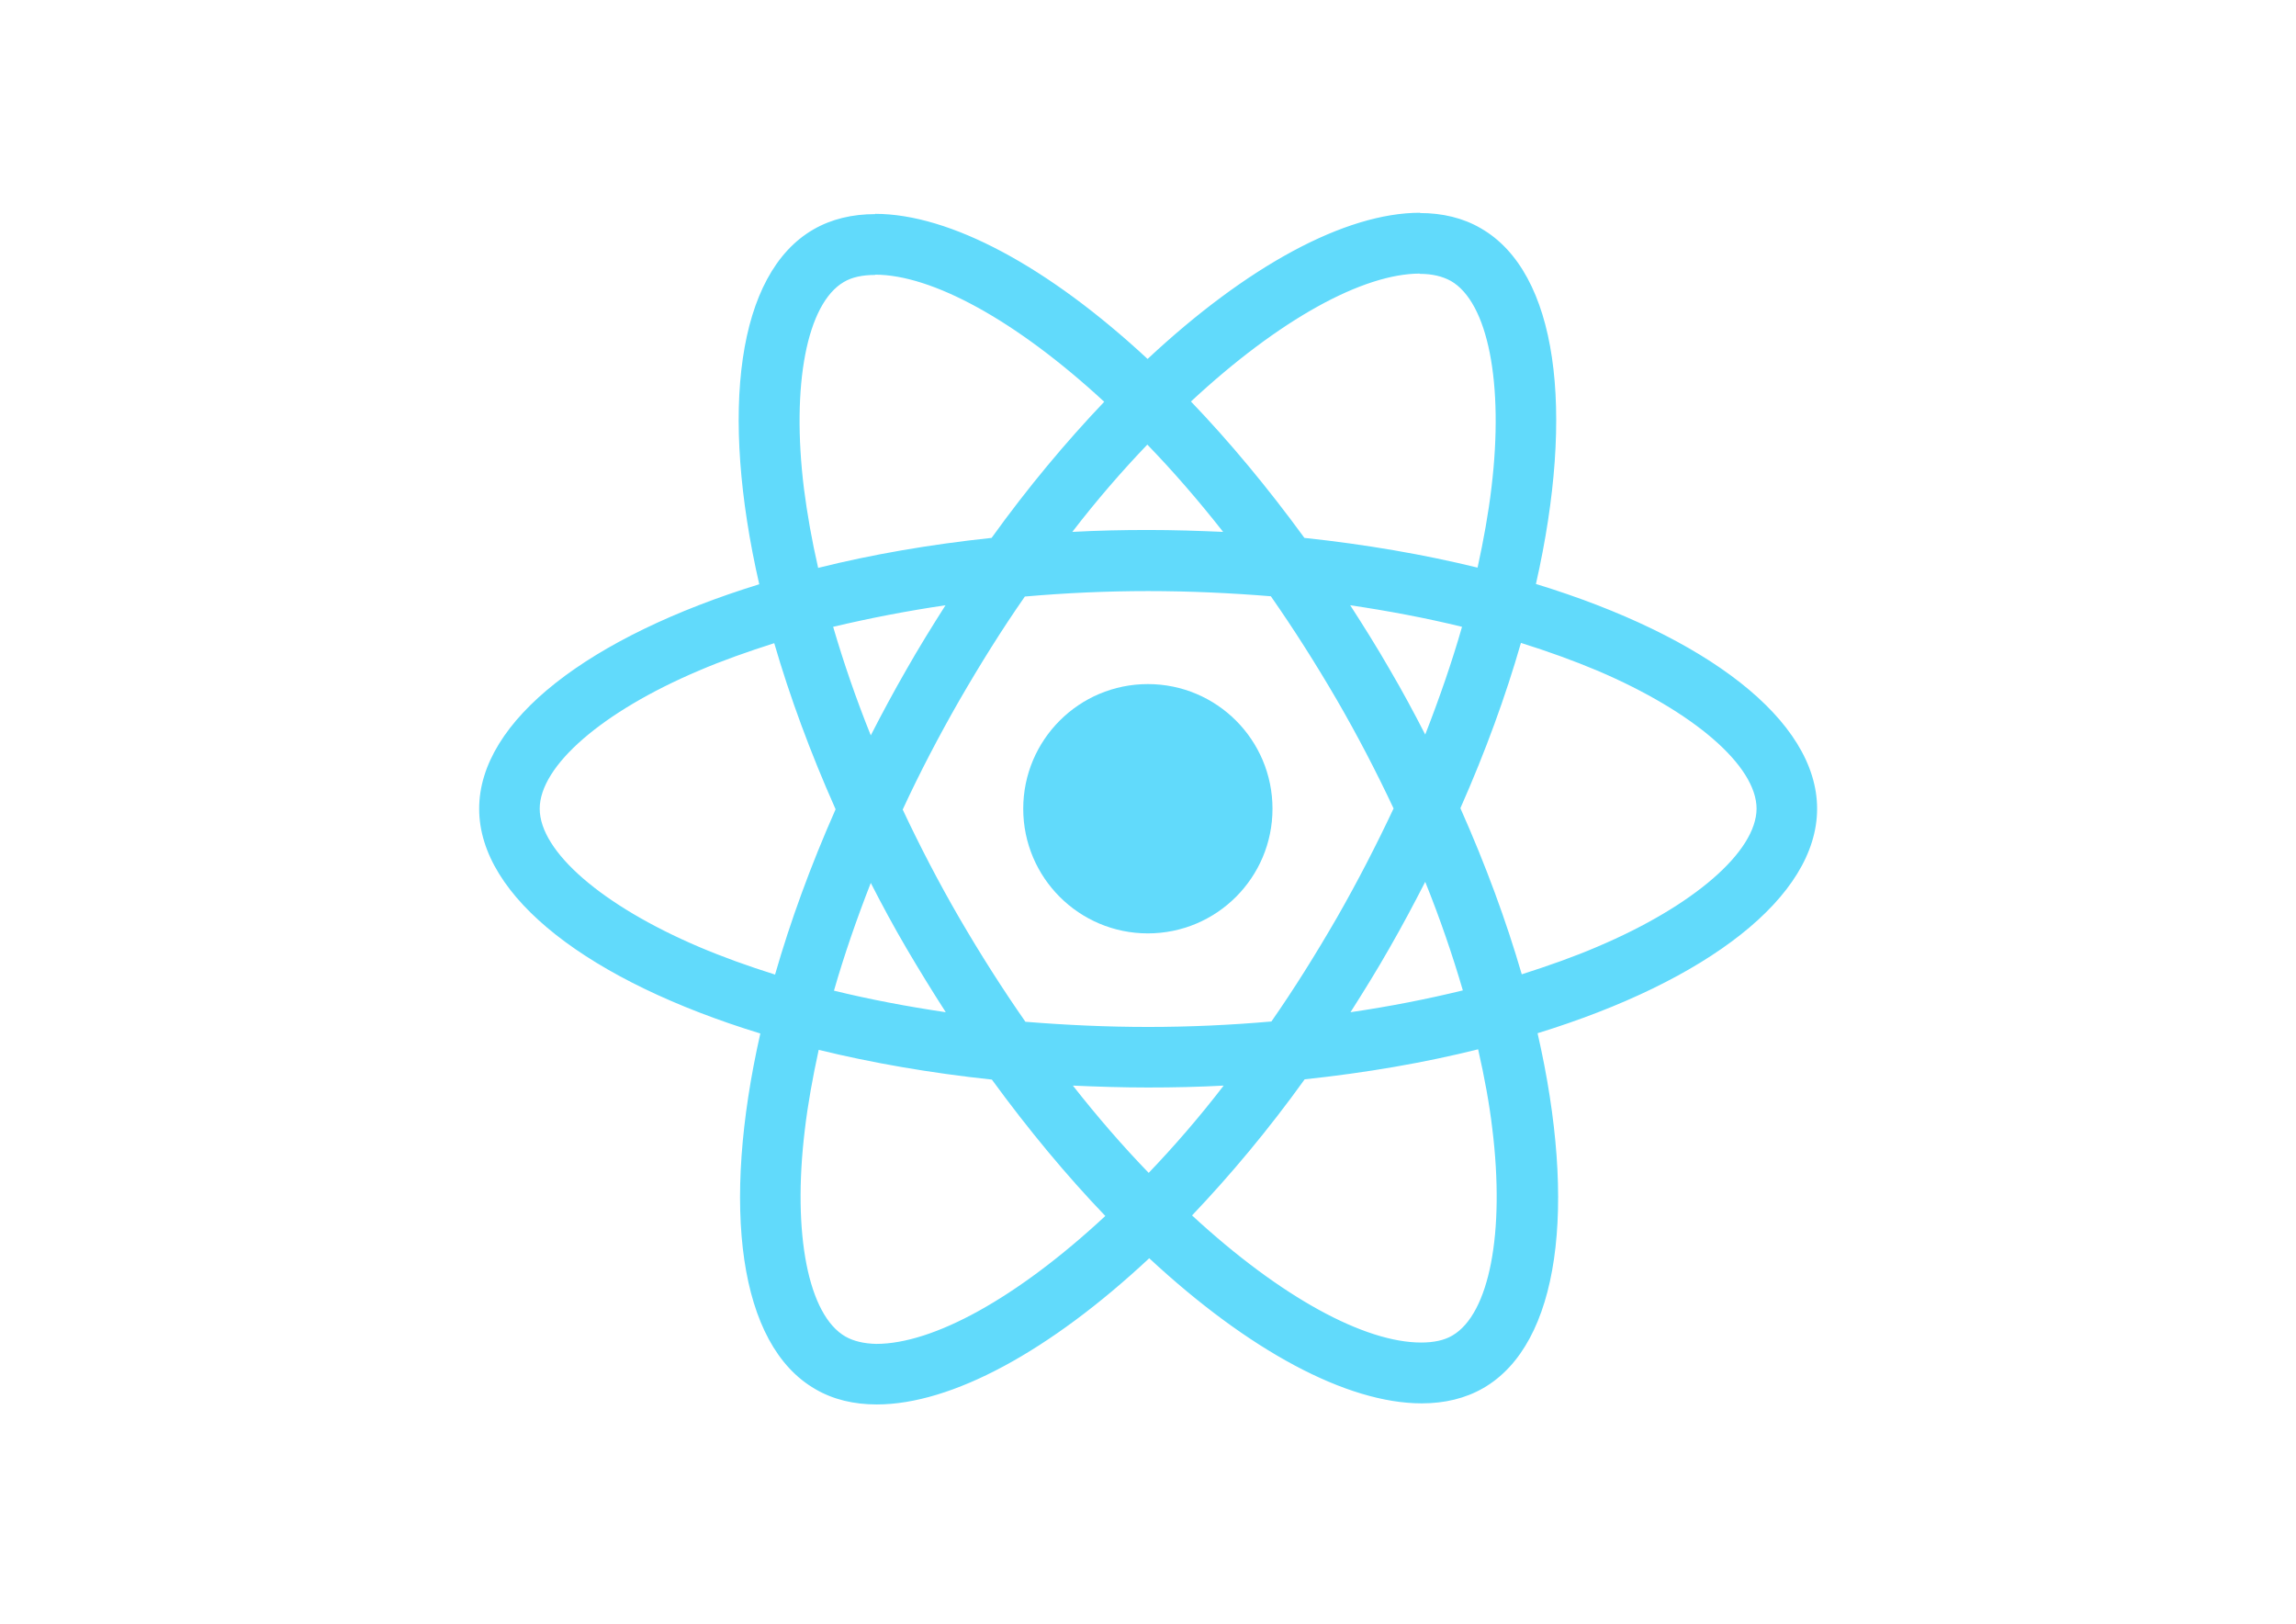
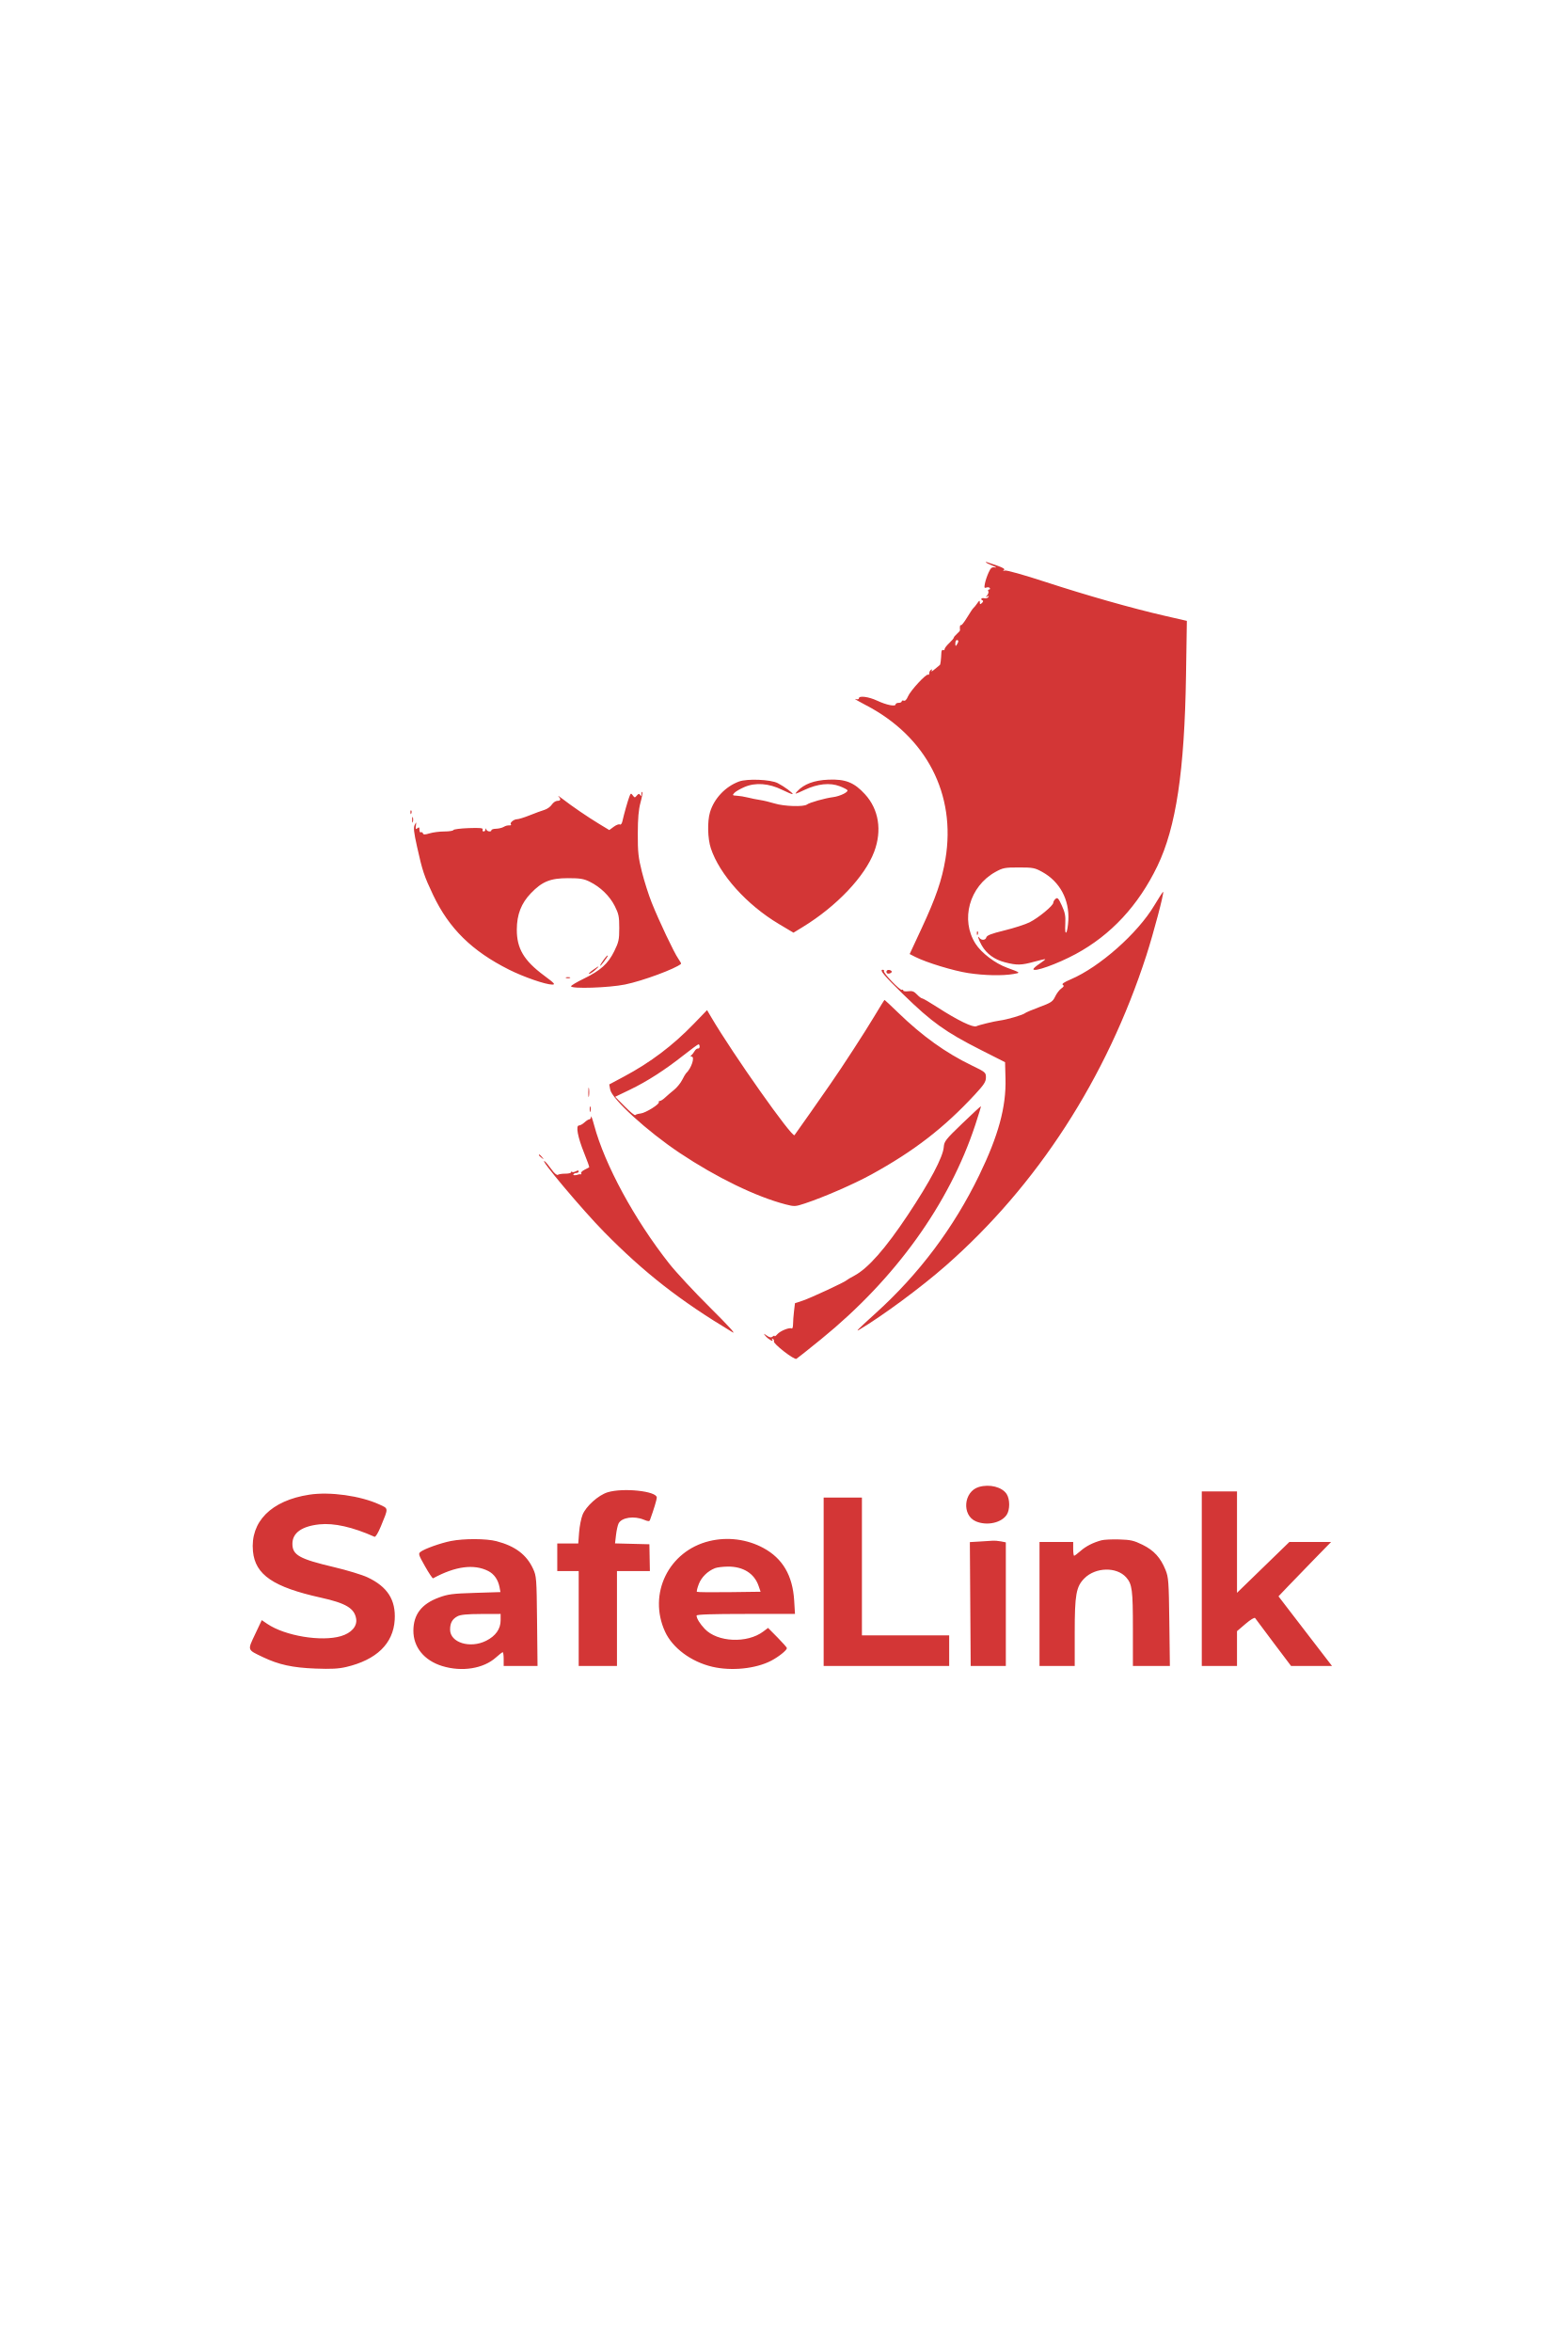
- <svg xmlns="http://www.w3.org/2000/svg" viewBox="0 0 841.9 595.3">
-   <g fill="#61DAFB">
-     <path d="M666.3 296.5c0-32.5-40.7-63.3-103.1-82.4 14.4-63.6 8-114.2-20.2-130.4-6.5-3.8-14.1-5.6-22.4-5.6v22.3c4.6 0 8.3.9 11.4 2.6 13.6 7.8 19.5 37.5 14.9 75.7-1.1 9.4-2.9 19.3-5.1 29.4-19.6-4.8-41-8.5-63.5-10.9-13.5-18.5-27.5-35.3-41.6-50 32.6-30.3 63.2-46.9 84-46.9V78c-27.5 0-63.5 19.6-99.9 53.6-36.4-33.8-72.4-53.2-99.9-53.2v22.3c20.7 0 51.4 16.5 84 46.6-14 14.7-28 31.4-41.3 49.9-22.6 2.4-44 6.1-63.6 11-2.3-10-4-19.7-5.2-29-4.7-38.2 1.1-67.9 14.6-75.8 3-1.8 6.9-2.6 11.5-2.6V78.5c-8.4 0-16 1.8-22.6 5.6-28.1 16.2-34.4 66.7-19.9 130.1-62.2 19.2-102.7 49.9-102.7 82.3 0 32.5 40.7 63.3 103.1 82.4-14.4 63.6-8 114.2 20.2 130.4 6.5 3.8 14.1 5.6 22.5 5.6 27.5 0 63.5-19.6 99.9-53.6 36.4 33.8 72.4 53.2 99.9 53.2 8.4 0 16-1.8 22.6-5.6 28.1-16.2 34.4-66.7 19.9-130.1 62-19.1 102.5-49.9 102.5-82.3zm-130.2-66.7c-3.7 12.9-8.3 26.2-13.5 39.5-4.1-8-8.4-16-13.1-24-4.6-8-9.5-15.8-14.4-23.4 14.2 2.1 27.9 4.7 41 7.9zm-45.8 106.5c-7.8 13.5-15.8 26.3-24.1 38.2-14.9 1.3-30 2-45.2 2-15.1 0-30.2-.7-45-1.9-8.3-11.9-16.4-24.6-24.2-38-7.6-13.1-14.5-26.4-20.8-39.8 6.2-13.4 13.2-26.8 20.7-39.9 7.8-13.5 15.8-26.3 24.1-38.2 14.9-1.3 30-2 45.2-2 15.1 0 30.2.7 45 1.9 8.3 11.9 16.4 24.6 24.2 38 7.6 13.1 14.5 26.4 20.8 39.8-6.3 13.4-13.2 26.8-20.7 39.9zm32.3-13c5.4 13.4 10 26.8 13.8 39.8-13.1 3.2-26.9 5.9-41.2 8 4.9-7.7 9.8-15.6 14.4-23.7 4.6-8 8.9-16.1 13-24.1zM421.2 430c-9.3-9.6-18.6-20.3-27.8-32 9 .4 18.2.7 27.5.7 9.4 0 18.7-.2 27.8-.7-9 11.7-18.3 22.4-27.5 32zm-74.4-58.9c-14.2-2.1-27.9-4.7-41-7.9 3.7-12.9 8.3-26.2 13.5-39.5 4.1 8 8.4 16 13.1 24 4.7 8 9.5 15.8 14.4 23.4zM420.7 163c9.3 9.6 18.6 20.3 27.8 32-9-.4-18.2-.7-27.5-.7-9.4 0-18.7.2-27.8.7 9-11.7 18.3-22.4 27.5-32zm-74 58.9c-4.9 7.7-9.8 15.6-14.4 23.7-4.6 8-8.9 16-13 24-5.4-13.4-10-26.8-13.8-39.8 13.1-3.1 26.9-5.8 41.2-7.9zm-90.5 125.2c-35.4-15.1-58.3-34.9-58.3-50.6 0-15.7 22.9-35.6 58.3-50.6 8.6-3.7 18-7 27.7-10.1 5.7 19.6 13.2 40 22.5 60.9-9.2 20.8-16.6 41.1-22.2 60.6-9.9-3.1-19.3-6.5-28-10.2zM310 490c-13.6-7.8-19.5-37.5-14.9-75.7 1.1-9.4 2.9-19.3 5.1-29.4 19.6 4.8 41 8.5 63.5 10.9 13.5 18.5 27.5 35.3 41.6 50-32.6 30.3-63.2 46.9-84 46.9-4.5-.1-8.3-1-11.3-2.7zm237.2-76.2c4.7 38.2-1.1 67.9-14.6 75.8-3 1.8-6.9 2.6-11.5 2.6-20.7 0-51.4-16.5-84-46.6 14-14.7 28-31.4 41.3-49.9 22.6-2.4 44-6.1 63.6-11 2.3 10.1 4.1 19.8 5.2 29.1zm38.5-66.7c-8.6 3.7-18 7-27.7 10.1-5.7-19.6-13.2-40-22.5-60.9 9.2-20.8 16.6-41.1 22.2-60.6 9.9 3.1 19.3 6.5 28.1 10.2 35.4 15.1 58.3 34.9 58.3 50.6-.1 15.7-23 35.6-58.4 50.6zM320.8 78.4z" />
-     <circle cx="420.9" cy="296.5" r="45.7" />
-     <path d="M520.5 78.1z" />
-   </g>
+ <svg xmlns="http://www.w3.org/2000/svg" width="1024" height="1536" viewBox="0 0 1024 1536" version="1.1">
+   <path d="M 644.075 367.332 C 644.391 367.691, 646.416 368.669, 648.575 369.507 C 650.734 370.345, 651.375 370.827, 650 370.579 C 647.905 370.200, 647.219 370.732, 645.766 373.857 C 644.813 375.909, 643.729 379.105, 643.358 380.961 C 642.787 383.817, 642.933 384.240, 644.309 383.712 C 645.204 383.368, 646.202 383.518, 646.527 384.044 C 646.852 384.570, 646.615 385, 646 385 C 645.385 385, 645.172 385.470, 645.527 386.044 C 645.882 386.618, 645.571 387.829, 644.836 388.736 C 643.709 390.126, 643.720 390.251, 644.905 389.537 C 645.894 388.941, 646.082 389.058, 645.542 389.933 C 645.120 390.616, 643.925 390.952, 642.887 390.681 C 641.027 390.194, 640.149 391.519, 641.901 392.167 C 642.397 392.350, 642.172 393.080, 641.401 393.789 C 640.242 394.856, 640 394.775, 640 393.317 C 640 391.914, 639.655 392.059, 638.308 394.027 C 637.377 395.387, 636.282 396.733, 635.875 397.018 C 635.467 397.302, 633.589 400.100, 631.701 403.235 C 629.814 406.371, 627.983 408.650, 627.634 408.301 C 627.100 407.767, 626.817 409.397, 627.066 411.576 C 627.102 411.892, 626.202 412.958, 625.066 413.943 C 623.930 414.928, 623 416.064, 623 416.466 C 623 416.868, 621.650 418.459, 620 420 C 618.350 421.541, 617 423.323, 617 423.960 C 617 424.597, 616.550 424.840, 616 424.500 C 615.450 424.160, 614.955 424.921, 614.901 426.191 C 614.705 430.755, 614.300 434.030, 613.904 434.263 C 613.682 434.393, 612.190 435.625, 610.589 437 C 608.988 438.375, 608.045 438.868, 608.493 438.095 C 609.042 437.150, 608.931 436.924, 608.155 437.405 C 607.520 437.797, 607 438.793, 607 439.618 C 607 440.443, 606.635 440.892, 606.189 440.617 C 604.971 439.864, 594.627 451.072, 593.070 454.831 C 592.222 456.879, 591.206 457.909, 590.357 457.584 C 589.611 457.297, 589 457.499, 589 458.031 C 589 458.564, 588.100 459, 587 459 C 585.900 459, 585 459.454, 585 460.010 C 585 461.616, 578.988 460.408, 573 457.600 C 567.382 454.964, 561 454.149, 561 456.067 C 561 456.703, 560.091 456.868, 558.750 456.474 C 557.513 456.111, 560.491 457.877, 565.368 460.399 C 605.032 480.912, 624.626 518.675, 617.553 560.975 C 615.236 574.831, 611.341 586.164, 601.985 606.276 L 594.181 623.052 597.840 624.913 C 605.140 628.626, 622.900 634.034, 632.588 635.494 C 643.193 637.093, 654.700 637.326, 662 636.090 C 666.814 635.275, 666.825 635.287, 657.775 631.972 C 650.015 629.130, 641.066 622.337, 637.259 616.399 C 627.162 600.654, 633.163 578.874, 650.196 569.438 C 655.073 566.737, 656.306 566.500, 665.500 566.500 C 674.716 566.500, 675.920 566.733, 680.855 569.466 C 692.285 575.797, 698.591 587.537, 697.827 601.062 C 697.612 604.858, 697.001 608.401, 696.468 608.936 C 695.844 609.564, 695.619 607.627, 695.834 603.478 C 696.107 598.223, 695.696 596.016, 693.584 591.402 C 691.389 586.608, 690.773 585.944, 689.499 587 C 688.675 587.685, 688 588.830, 688 589.545 C 688 591.432, 678.283 599.441, 672.478 602.339 C 669.740 603.705, 662.371 606.083, 656.102 607.621 C 647.401 609.757, 644.591 610.847, 644.231 612.226 C 643.742 614.093, 641.057 614.258, 639.765 612.500 C 638.086 610.214, 639.159 613.721, 641.266 617.405 C 644.434 622.943, 649.559 626.671, 656.460 628.457 C 664.205 630.462, 667.090 630.403, 675.507 628.069 C 679.337 627.007, 682.599 626.266, 682.756 626.423 C 682.913 626.579, 681.232 627.905, 679.020 629.368 C 676.809 630.831, 675 632.424, 675 632.908 C 675 635.116, 690.562 629.567, 702.637 623.054 C 725.658 610.637, 743.593 591.324, 756.002 565.588 C 768.205 540.281, 773.726 503.494, 774.701 440.984 L 775.256 405.468 760.878 402.170 C 739.423 397.248, 710.088 388.923, 682.647 379.968 C 668.701 375.416, 657.402 372.246, 656.348 372.588 C 655.100 372.994, 654.904 372.897, 655.743 372.289 C 656.604 371.667, 655.372 370.819, 651.743 369.536 C 643.832 366.738, 643.455 366.630, 644.075 367.332 M 624.015 420.250 C 624.028 422.069, 624.216 422.213, 625 421 C 626.253 419.061, 626.253 418, 625 418 C 624.450 418, 624.007 419.012, 624.015 420.250 M 482.698 510.387 C 473.772 513.705, 466.439 521.471, 463.764 530.441 C 461.955 536.503, 462.219 547.653, 464.322 554 C 470.005 571.159, 487.780 590.927, 508.767 603.428 L 518.295 609.102 524.397 605.369 C 546.476 591.860, 564.985 572.346, 571.022 556.212 C 576.223 542.310, 574.021 528.561, 565.014 518.705 C 557.940 510.966, 552.273 508.706, 541.097 509.168 C 531.821 509.552, 525.221 512.007, 520.792 516.722 C 518.706 518.941, 519.028 518.882, 525.509 515.849 C 534.116 511.821, 542.076 510.994, 548.524 513.456 C 550.974 514.392, 553.224 515.553, 553.522 516.036 C 554.281 517.263, 548.636 520.011, 544.198 520.575 C 538.944 521.242, 528.753 524.115, 527.114 525.391 C 525.006 527.033, 512.192 526.628, 506 524.726 C 502.975 523.796, 498.700 522.771, 496.500 522.449 C 494.300 522.127, 490.700 521.403, 488.500 520.841 C 486.300 520.279, 483.070 519.748, 481.322 519.660 C 478.430 519.514, 478.280 519.351, 479.644 517.842 C 480.468 516.931, 483.439 515.197, 486.246 513.989 C 493.483 510.876, 502.239 511.525, 510.920 515.818 C 514.451 517.564, 517.518 518.815, 517.736 518.598 C 518.278 518.056, 512.273 513.635, 508 511.430 C 503.338 509.024, 488.060 508.394, 482.698 510.387 M 418.985 518.583 C 418.974 519.973, 418.743 520.143, 418.146 519.203 C 417.494 518.174, 417.042 518.245, 415.964 519.543 C 414.709 521.056, 414.508 521.048, 413.334 519.442 C 412.166 517.845, 411.982 517.916, 411.070 520.316 C 409.995 523.144, 407.551 531.797, 406.558 536.291 C 406.200 537.913, 405.495 538.806, 404.876 538.423 C 404.289 538.061, 402.498 538.735, 400.894 539.920 L 397.978 542.076 391.239 537.991 C 383.881 533.531, 373.780 526.631, 367.500 521.776 C 365.300 520.075, 364.063 519.294, 364.750 520.041 C 366.543 521.990, 366.295 523, 364.023 523 C 362.936 523, 361.314 524.117, 360.420 525.481 C 359.526 526.846, 357.378 528.381, 355.647 528.893 C 353.916 529.404, 349.602 530.987, 346.060 532.411 C 342.519 533.835, 338.774 535, 337.739 535 C 335.636 535, 332.754 537.421, 333.714 538.381 C 334.055 538.721, 333.808 539, 333.167 539 C 331.190 539, 330.563 539.163, 328.687 540.167 C 327.691 540.701, 325.553 541.175, 323.937 541.221 C 322.322 541.267, 321 541.686, 321 542.152 C 321 543.479, 318.225 543.145, 317.662 541.750 C 317.259 540.750, 317.142 540.750, 317.079 541.750 C 317.036 542.438, 316.502 543, 315.893 543 C 315.284 543, 315.005 542.429, 315.273 541.730 C 315.651 540.745, 313.608 540.537, 306.130 540.802 C 300.834 540.989, 296.350 541.560, 296.167 542.071 C 295.983 542.582, 293.336 543, 290.283 543 C 287.230 543, 282.912 543.545, 280.687 544.212 C 277.511 545.164, 276.554 545.162, 276.235 544.206 C 276.012 543.536, 275.418 543.242, 274.915 543.553 C 274.412 543.864, 274 543.136, 274 541.937 C 274 540.208, 273.717 539.990, 272.637 540.886 C 271.532 541.803, 271.346 541.496, 271.656 539.259 C 272.021 536.623, 271.987 536.598, 270.886 538.705 C 269.962 540.474, 270.274 543.342, 272.464 553.205 C 275.904 568.698, 277.064 572.170, 282.922 584.500 C 293.320 606.386, 308.281 621.097, 332.500 633.247 C 342.090 638.058, 356.395 643, 360.729 643 C 362.962 643, 362.169 642.121, 355.427 637.121 C 342.188 627.302, 337.516 619.419, 337.579 607 C 337.629 597.204, 340.461 589.916, 346.772 583.340 C 354.111 575.694, 359.513 573.500, 371 573.500 C 378.889 573.500, 381.291 573.889, 385.162 575.797 C 392.172 579.250, 398.220 585.106, 401.530 591.644 C 404.125 596.769, 404.495 598.563, 404.497 606.018 C 404.500 613.631, 404.151 615.246, 401.208 621.226 C 397.184 629.403, 392.288 633.804, 381.250 639.165 C 376.712 641.368, 373 643.583, 373 644.086 C 373 645.901, 397.687 645.102, 408.277 642.944 C 419.692 640.617, 441.230 632.664, 444.859 629.435 C 445.057 629.259, 444.242 627.744, 443.049 626.069 C 440.349 622.278, 430.505 601.525, 425.676 589.446 C 423.685 584.466, 420.819 575.466, 419.309 569.446 C 416.950 560.047, 416.566 556.521, 416.596 544.500 C 416.621 534.390, 417.115 528.733, 418.372 524.139 C 419.329 520.641, 419.862 517.529, 419.556 517.223 C 419.250 516.917, 418.993 517.529, 418.985 518.583 M 268.079 530.583 C 268.127 531.748, 268.364 531.985, 268.683 531.188 C 268.972 530.466, 268.936 529.603, 268.604 529.271 C 268.272 528.939, 268.036 529.529, 268.079 530.583 M 269.195 535.500 C 269.215 537.150, 269.439 537.704, 269.693 536.731 C 269.947 535.758, 269.930 534.408, 269.656 533.731 C 269.382 533.054, 269.175 533.850, 269.195 535.500 M 753.975 591.308 C 743.094 609.578, 718.179 631.599, 699.323 639.613 C 695.044 641.431, 693.349 642.600, 694.211 643.139 C 695.181 643.745, 694.937 644.340, 693.222 645.548 C 691.969 646.431, 690.167 648.806, 689.217 650.826 C 687.675 654.104, 686.574 654.839, 678.995 657.650 C 674.323 659.382, 670.050 661.194, 669.500 661.675 C 668.168 662.841, 657.874 665.843, 653 666.487 C 649.373 666.967, 639.346 669.402, 637.772 670.186 C 635.638 671.249, 625.462 666.310, 612.409 657.875 C 607.409 654.644, 602.874 652, 602.333 652 C 601.792 652, 600.270 650.852, 598.952 649.448 C 597.076 647.452, 595.842 646.993, 593.277 647.339 C 591.475 647.581, 590 647.353, 590 646.831 C 590 646.309, 589.609 646.124, 589.131 646.419 C 588.020 647.106, 576.699 635.297, 577.392 634.174 C 577.678 633.712, 577.280 633.333, 576.507 633.333 C 574.255 633.333, 577.596 637.301, 590.163 649.551 C 608.645 667.567, 617.659 674.019, 640.500 685.582 L 656.500 693.682 656.785 704.490 C 657.271 722.876, 652.146 741.679, 639.614 767.500 C 622.972 801.789, 600.376 831.908, 572.102 857.491 C 560.531 867.960, 558.478 870.020, 561.250 868.378 C 576.288 859.470, 601.744 840.652, 617.703 826.644 C 677.587 774.084, 722.881 704.056, 748.774 624 C 753.514 609.345, 760.449 583.116, 759.765 582.432 C 759.591 582.258, 756.986 586.252, 753.975 591.308 M 638.079 609.583 C 638.127 610.748, 638.364 610.985, 638.683 610.188 C 638.972 609.466, 638.936 608.603, 638.604 608.271 C 638.272 607.939, 638.036 608.529, 638.079 609.583 M 394.188 626.960 C 392.985 628.587, 392 630.250, 392 630.654 C 392 631.058, 393.125 629.864, 394.500 628 C 395.875 626.136, 397 624.474, 397 624.306 C 397 623.489, 396.187 624.256, 394.188 626.960 M 387.102 633.586 C 385.233 634.914, 384.196 636, 384.796 636 C 385.397 636, 387.151 634.889, 388.694 633.532 C 392.228 630.423, 391.520 630.447, 387.102 633.586 M 579 634.662 C 579 635.538, 579.718 636.008, 580.750 635.810 C 581.712 635.624, 582.500 635.072, 582.500 634.582 C 582.500 634.092, 581.712 633.575, 580.750 633.434 C 579.754 633.288, 579 633.816, 579 634.662 M 369.750 638.662 C 370.438 638.940, 371.563 638.940, 372.250 638.662 C 372.938 638.385, 372.375 638.158, 371 638.158 C 369.625 638.158, 369.063 638.385, 369.750 638.662 M 571.249 663.476 C 565.136 673.732, 549.979 697.079, 542.345 708 C 540.230 711.025, 534.266 719.575, 529.092 727 C 523.917 734.425, 519.355 740.877, 518.954 741.338 C 517.391 743.133, 478.852 688.554, 464.673 664.466 L 461.846 659.663 453.173 668.636 C 439.476 682.807, 424.950 693.778, 407.641 703.027 L 397.948 708.206 398.579 711.568 C 399.749 717.804, 422.819 738.826, 444 752.958 C 468.059 769.010, 493.896 781.550, 513.240 786.562 C 518.915 788.033, 519.484 788.002, 525.841 785.895 C 538.190 781.802, 557.801 773.254, 569.186 767.001 C 597.009 751.723, 616.685 736.528, 636.835 714.760 C 642.777 708.341, 644 706.444, 644 703.646 C 644 700.374, 643.713 700.133, 634.549 695.703 C 617.722 687.567, 602.464 676.623, 586.782 661.441 C 581.986 656.798, 577.935 653, 577.778 653 C 577.622 653, 574.683 657.714, 571.249 663.476 M 446.703 688.983 C 434.354 698.743, 422.605 706.296, 411.420 711.666 L 401.827 716.272 408.116 722.617 C 411.575 726.107, 414.651 728.632, 414.953 728.228 C 415.254 727.823, 416.850 727.345, 418.500 727.165 C 421.762 726.809, 431.090 720.968, 430.342 719.750 C 430.089 719.337, 430.379 719, 430.986 719 C 431.594 719, 433.161 717.987, 434.469 716.750 C 435.777 715.513, 438.373 713.285, 440.239 711.799 C 442.105 710.314, 444.502 707.389, 445.566 705.299 C 446.630 703.210, 447.747 701.275, 448.048 701 C 451.586 697.773, 454.149 690.016, 451.688 689.985 C 450.940 689.975, 450.871 689.697, 451.500 689.235 C 452.050 688.831, 453.021 687.600, 453.657 686.500 C 454.293 685.400, 455.306 684.612, 455.907 684.750 C 456.508 684.888, 457 684.325, 457 683.500 C 457 682.675, 456.663 682.007, 456.250 682.015 C 455.837 682.024, 451.541 685.159, 446.703 688.983 M 384.286 713.500 C 384.294 716.250, 384.488 717.256, 384.718 715.736 C 384.947 714.216, 384.941 711.966, 384.704 710.736 C 384.467 709.506, 384.279 710.750, 384.286 713.500 M 385.195 724.500 C 385.215 726.150, 385.439 726.704, 385.693 725.731 C 385.947 724.758, 385.930 723.408, 385.656 722.731 C 385.382 722.054, 385.175 722.850, 385.195 724.500 M 628.629 733.624 C 617.688 744.139, 616.735 745.351, 616.456 749.096 C 615.968 755.633, 607.488 771.649, 592.931 793.528 C 578.332 815.468, 566.948 828.369, 558 833.114 C 555.525 834.426, 553.275 835.760, 553 836.078 C 552.023 837.206, 529.416 847.715, 524.385 849.379 L 519.270 851.071 518.644 856.285 C 518.299 859.153, 518.013 862.989, 518.009 864.809 C 518.004 866.629, 517.602 867.872, 517.115 867.571 C 515.724 866.711, 509.682 869.131, 507.750 871.322 C 506.788 872.413, 506 872.957, 506 872.531 C 506 872.104, 505.407 872.247, 504.682 872.849 C 503.706 873.659, 502.732 873.508, 500.932 872.269 C 498.626 870.682, 498.573 870.686, 499.918 872.352 C 501.717 874.582, 505.615 876.804, 504.466 874.945 C 503.960 874.126, 504.097 873.942, 504.862 874.415 C 505.506 874.813, 505.804 875.509, 505.524 875.962 C 504.687 877.315, 518.750 888.268, 520.212 887.402 C 520.920 886.983, 528.250 881.149, 536.500 874.438 C 584.916 835.054, 620.041 786.209, 637.044 734.623 C 639.213 728.041, 640.878 722.556, 640.744 722.435 C 640.610 722.314, 635.158 727.349, 628.629 733.624 M 386.061 729.250 C 386.027 730.212, 385.531 731, 384.958 731 C 384.385 731, 382.950 731.900, 381.770 733 C 380.589 734.100, 378.972 735, 378.176 735 C 375.924 735, 377.381 742.694, 381.613 753.144 C 383.606 758.068, 385.071 762.202, 384.868 762.331 C 384.666 762.461, 383.278 763.182, 381.784 763.934 C 380.290 764.686, 379.311 765.695, 379.608 766.175 C 379.906 766.656, 379.778 766.985, 379.324 766.906 C 378.871 766.828, 378.275 766.851, 378 766.958 C 376.103 767.698, 374.085 767.671, 374.554 766.912 C 374.864 766.410, 375.766 766, 376.559 766 C 377.352 766, 378 765.534, 378 764.965 C 378 764.264, 377.397 764.252, 376.131 764.930 C 375.104 765.480, 373.979 765.645, 373.631 765.298 C 373.284 764.951, 373 765.079, 373 765.583 C 373 766.087, 371.312 766.490, 369.250 766.478 C 367.187 766.465, 365.010 766.798, 364.411 767.216 C 363.755 767.675, 362.053 766.209, 360.126 763.526 C 358.368 761.077, 356.406 758.751, 355.766 758.356 C 351.424 755.672, 380.531 790.290, 394.706 804.667 C 421.061 831.399, 443.983 849.283, 478.500 870.044 C 481.018 871.559, 475.600 865.607, 463.871 853.975 C 453.625 843.814, 441.567 830.839, 437.076 825.142 C 414.427 796.415, 395.024 760.664, 388.117 734.933 C 387.019 730.845, 386.094 728.288, 386.061 729.250 M 352 754.378 C 352 754.585, 352.788 755.373, 353.750 756.128 C 355.336 757.371, 355.371 757.336, 354.128 755.750 C 352.821 754.084, 352 753.555, 352 754.378 M 639.445 971.068 C 629.372 973.996, 628.046 989.614, 637.534 993.579 C 644.718 996.580, 654.108 994.537, 657.597 989.212 C 659.751 985.924, 659.718 979.025, 657.532 975.690 C 654.520 971.092, 646.455 969.031, 639.445 971.068 M 396.860 974.568 C 390.846 976.420, 382.738 983.699, 380.518 989.242 C 379.579 991.584, 378.564 996.763, 378.262 1000.750 L 377.711 1008 370.856 1008 L 364 1008 364 1017 L 364 1026 371 1026 L 378 1026 378 1057 L 378 1088 390.500 1088 L 403 1088 403 1057 L 403 1026 413.750 1026 L 424.500 1026.001 424.336 1017.250 L 424.173 1008.500 412.953 1008.216 L 401.733 1007.932 402.387 1002.361 C 402.748 999.297, 403.510 995.915, 404.082 994.847 C 406.155 990.974, 414.218 989.811, 420.576 992.467 C 423.260 993.589, 424.193 993.648, 424.533 992.717 C 426.998 985.979, 429 979.371, 429 977.975 C 429 973.781, 406.995 971.448, 396.860 974.568 M 785 1031 L 785 1088 796.500 1088 L 808 1088 808 1076.621 L 808 1065.243 813.594 1060.464 C 816.857 1057.676, 819.461 1056.114, 819.844 1056.714 C 820.205 1057.280, 825.638 1064.550, 831.917 1072.871 L 843.334 1088 856.704 1088 L 870.073 1088 860.787 1075.934 C 855.679 1069.297, 847.811 1059.060, 843.301 1053.184 L 835.103 1042.500 841.294 1036 C 844.700 1032.425, 852.432 1024.438, 858.477 1018.250 L 869.467 1007 855.836 1007 L 842.206 1007 825.103 1023.603 L 808 1040.206 808 1007.103 L 808 974 796.500 974 L 785 974 785 1031 M 202.107 976.102 C 177.171 979.899, 163.376 993.748, 165.237 1013.115 C 166.709 1028.435, 178.517 1036.482, 209.629 1043.372 C 225.994 1046.995, 231.528 1050.316, 232.642 1057.181 C 233.428 1062.024, 229.538 1066.466, 222.743 1068.484 C 209.923 1072.291, 186.151 1068.342, 174.566 1060.481 L 170.983 1058.049 166.623 1067.274 C 161.597 1077.909, 161.372 1077.259, 171.776 1082.220 C 182.110 1087.148, 191.096 1089.107, 206 1089.681 C 216.213 1090.074, 221.112 1089.822, 226.122 1088.645 C 245.966 1083.980, 256.909 1073.345, 257.823 1057.834 C 258.590 1044.829, 253.082 1036.220, 240.084 1030.102 C 236.554 1028.441, 226.654 1025.428, 218.084 1023.406 C 195.519 1018.081, 191 1015.541, 191 1008.182 C 191 1001.109, 197.079 996.731, 208.605 995.505 C 218.141 994.490, 230.329 997.234, 244.631 1003.618 C 245.296 1003.915, 247.001 1001.110, 248.769 996.811 C 253.840 984.481, 253.899 985.301, 247.734 982.479 C 235.382 976.824, 215.560 974.053, 202.107 976.102 M 538 1033 L 538 1088 579 1088 L 620 1088 620 1078 L 620 1068 591.500 1068 L 563 1068 563 1023 L 563 978 550.500 978 L 538 978 538 1033 M 294.500 1006.382 C 287.820 1007.703, 277.440 1011.398, 274.746 1013.414 C 273.116 1014.633, 273.320 1015.302, 277.626 1022.903 C 280.174 1027.401, 282.538 1030.928, 282.879 1030.742 C 297.411 1022.824, 309.660 1021.215, 318.977 1026 C 322.798 1027.963, 325.386 1031.708, 326.309 1036.613 L 326.895 1039.726 310.198 1040.246 C 295.586 1040.701, 292.643 1041.082, 286.644 1043.297 C 275.358 1047.464, 270.065 1054.354, 270.022 1064.934 C 269.978 1075.694, 277.058 1084.393, 288.814 1088.024 C 301.715 1092.009, 315.854 1089.741, 324.002 1082.379 C 326.059 1080.521, 328.025 1079, 328.371 1079 C 328.717 1079, 329 1081.025, 329 1083.500 L 329 1088 340.056 1088 L 351.111 1088 350.806 1058.750 C 350.512 1030.675, 350.408 1029.299, 348.199 1024.500 C 343.967 1015.306, 336.479 1009.662, 324.307 1006.492 C 317.575 1004.738, 303.084 1004.685, 294.500 1006.382 M 463.335 1006.423 C 436.776 1012.864, 423.086 1040.850, 434.403 1065.569 C 439.276 1076.213, 451.409 1085.234, 465.240 1088.494 C 477.743 1091.442, 493.724 1089.800, 503.769 1084.535 C 508.648 1081.977, 514 1077.683, 514 1076.325 C 514 1075.901, 511.230 1072.759, 507.845 1069.344 L 501.691 1063.134 498.595 1065.464 C 488.076 1073.383, 468.610 1072.512, 460.319 1063.752 C 457.126 1060.379, 455 1056.907, 455 1055.066 C 455 1054.334, 465.058 1054, 487.139 1054 L 519.277 1054 518.750 1045.250 C 517.767 1028.921, 511.219 1017.744, 498.654 1010.943 C 487.978 1005.165, 475.243 1003.535, 463.335 1006.423 M 719.500 1005.897 C 714 1007.371, 709.390 1009.719, 705.795 1012.875 C 703.838 1014.594, 701.958 1016, 701.618 1016 C 701.278 1016, 701 1013.975, 701 1011.500 L 701 1007 690 1007 L 679 1007 679 1047.500 L 679 1088 690.500 1088 L 702 1088 702 1066.182 C 702 1041.287, 702.922 1036.144, 708.363 1030.704 C 715.651 1023.416, 729.399 1023.122, 735.611 1030.121 C 739.509 1034.512, 740 1038.262, 740 1063.649 L 740 1088 752.080 1088 L 764.161 1088 763.796 1059.250 C 763.461 1032.810, 763.263 1030.080, 761.323 1025.279 C 758.076 1017.240, 753.742 1012.491, 746.320 1008.837 C 740.685 1006.063, 738.530 1005.568, 731.127 1005.348 C 726.382 1005.208, 721.150 1005.454, 719.500 1005.897 M 639.500 1006.734 L 633.500 1007.082 633.772 1047.541 L 634.044 1088 645.522 1088 L 657 1088 657 1047.625 L 657 1007.250 653.875 1006.625 C 652.156 1006.281, 649.569 1006.087, 648.125 1006.193 C 646.681 1006.299, 642.800 1006.542, 639.500 1006.734 M 467.030 1024.113 C 462.203 1026.039, 458.163 1030.005, 456.445 1034.505 C 455.491 1037.002, 454.936 1039.269, 455.210 1039.543 C 455.484 1039.817, 464.957 1039.920, 476.262 1039.771 L 496.815 1039.500 495.493 1035.655 C 492.713 1027.575, 485.464 1023.017, 475.500 1023.085 C 472.200 1023.108, 468.388 1023.570, 467.030 1024.113 M 298.775 1055.559 C 295.371 1057.406, 294 1059.905, 294 1064.260 C 294 1072.751, 307.072 1076.779, 317.554 1071.517 C 323.740 1068.412, 327 1063.812, 327 1058.188 L 327 1054 314.250 1054.040 C 304.956 1054.069, 300.761 1054.481, 298.775 1055.559" stroke="none" fill="#d33636" fill-rule="evenodd" />
</svg>
